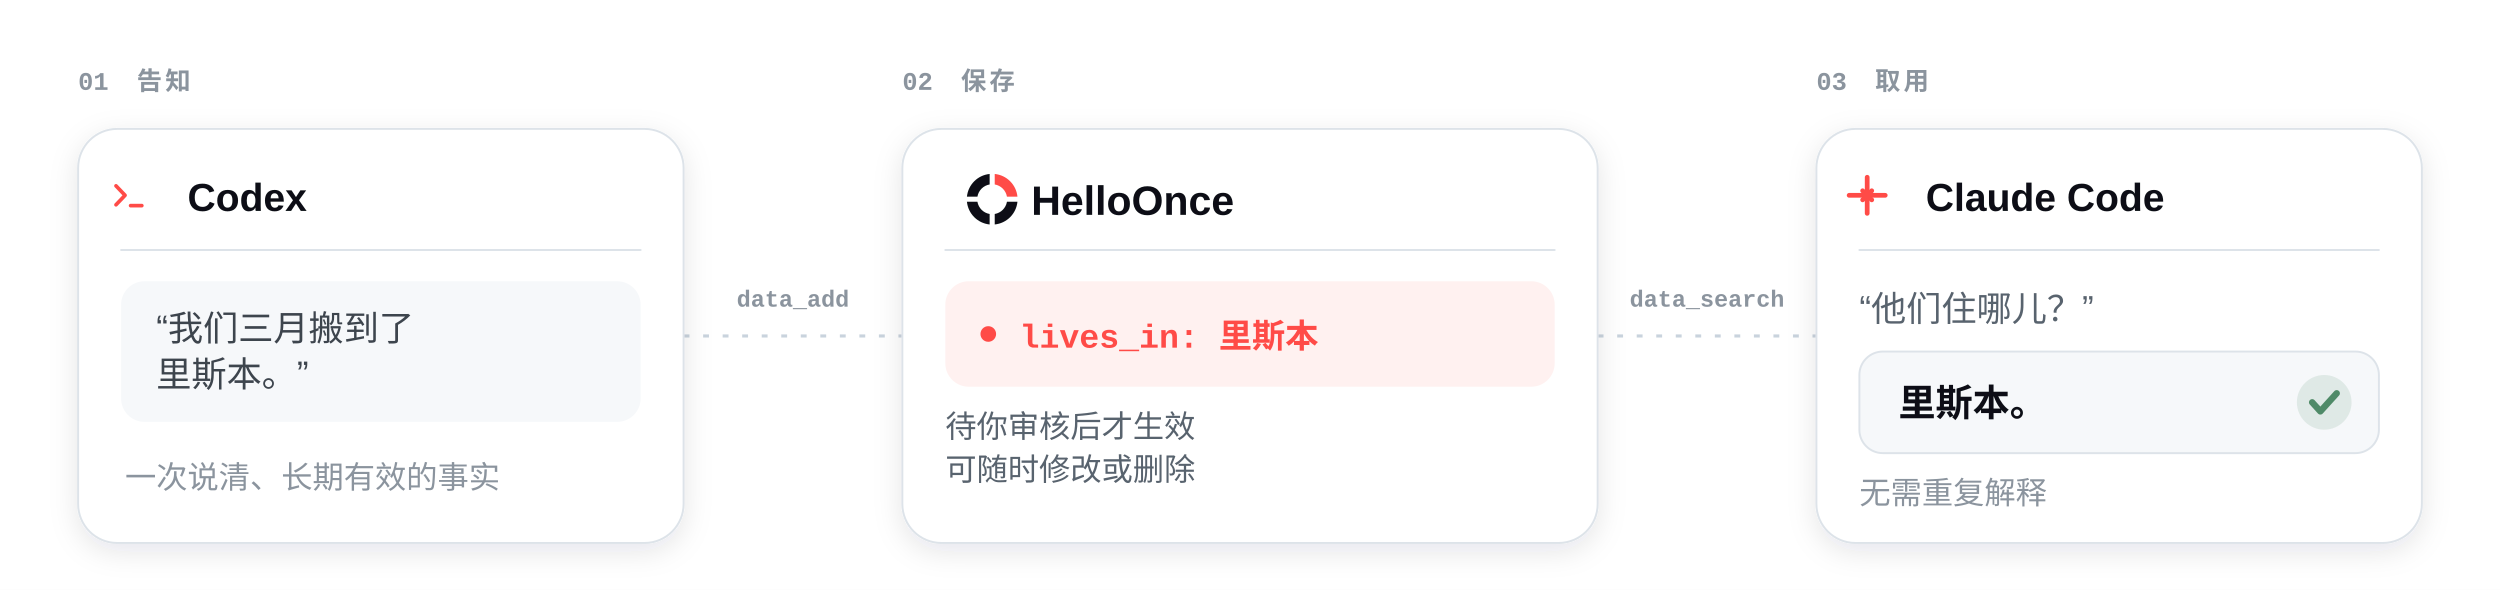
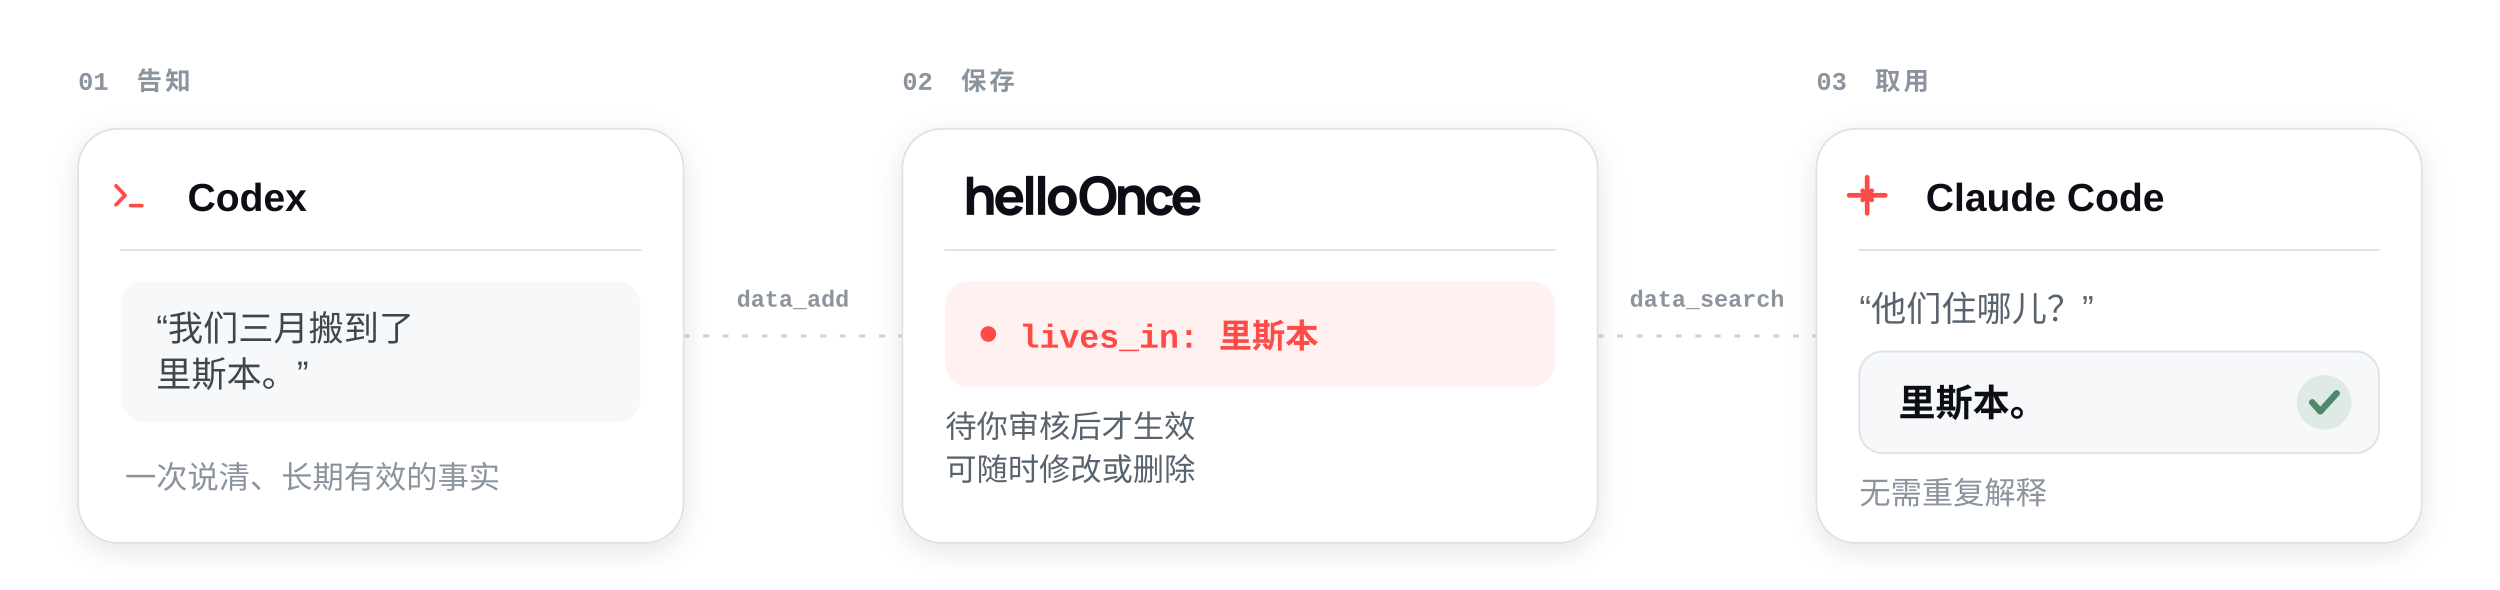
<svg xmlns="http://www.w3.org/2000/svg" viewBox="0 0 1280 302" width="1280" height="302" role="img" aria-label="告诉 Codex 的一条事实作为一条待审核的记录存进私有数据库，之后 Claude Code 可以直接答出，用户无需重复解释。">
  <defs>
    <radialGradient id="halo" cx="50%" cy="50%" r="50%">
      <stop offset="0" stop-color="#FF7A70" stop-opacity=".55" />
      <stop offset=".45" stop-color="#FF7A70" stop-opacity=".18" />
      <stop offset="1" stop-color="#FF7A70" stop-opacity="0" />
    </radialGradient>
    <linearGradient id="cardGrad" x1="0" y1="0" x2="0" y2="1">
      <stop offset="0" stop-color="#FFFFFF" />
      <stop offset="1" stop-color="#FFFFFF" />
    </linearGradient>
    <linearGradient id="cardAltGrad" x1="0" y1="0" x2="0" y2="1">
      <stop offset="0" stop-color="#F6F8FA" />
      <stop offset="1" stop-color="#F6F8FA" />
    </linearGradient>
    <filter id="soft" x="-30%" y="-30%" width="160%" height="180%">
      <feDropShadow dx="0" dy="8" stdDeviation="14" flood-color="rgba(31,35,40,.13)" flood-opacity="1" />
    </filter>
    <filter id="softSm" x="-30%" y="-30%" width="160%" height="180%">
      <feDropShadow dx="0" dy="4" stdDeviation="7" flood-color="rgba(31,35,40,.13)" flood-opacity=".8" />
    </filter>
  </defs>
  <style>
  .s{font-family:-apple-system, BlinkMacSystemFont, 'Segoe UI Variable Display', 'Segoe UI', 'Helvetica Neue', Arial, 'Microsoft YaHei', 'PingFang SC', 'Hiragino Sans GB', 'Noto Sans CJK SC', sans-serif}
  .m{font-family:ui-monospace, SFMono-Regular, 'SF Mono', Menlo, Consolas, 'Liberation Mono', 'Microsoft YaHei', monospace}
  .rise{opacity:0;animation:rise .9s cubic-bezier(.16,.84,.32,1) both}
  @keyframes rise{from{opacity:0;transform:translateY(14px);filter:blur(6px)}to{opacity:1;transform:none;filter:blur(0)}}
  @keyframes breathe{0%,100%{opacity:.45;transform:scale(.96)}50%{opacity:.9;transform:scale(1.05)}}
  @keyframes breathe2{
    0%{opacity:.05;transform:scale(.93);animation-timing-function:cubic-bezier(.66,0,.34,1)}
    18%{opacity:.12;transform:scale(1.03);animation-timing-function:cubic-bezier(.37,0,.63,1)}
    34%{opacity:.07;transform:scale(.99);animation-timing-function:cubic-bezier(.45,0,.55,1)}
    57%{opacity:.15;transform:scale(1.085);animation-timing-function:cubic-bezier(.3,0,.7,1)}
    72%{opacity:.088;transform:scale(1.008);animation-timing-function:cubic-bezier(.6,0,.4,1)}
    88%{opacity:.126;transform:scale(1.052);animation-timing-function:cubic-bezier(.5,0,.5,1)}
    100%{opacity:.05;transform:scale(.93)}
  }
  @keyframes twinkle{0%,100%{opacity:.12}50%{opacity:.5}}
  .tw{animation:twinkle 9s ease-in-out infinite}
  .snr{animation:snr 5.4s cubic-bezier(.16,.84,.32,1) infinite;transform-box:fill-box;transform-origin:center}
  @keyframes snr{0%{transform:scale(.5);opacity:.55}65%{opacity:0}100%{transform:scale(1.6);opacity:0}}
  .swp{animation-timing-function:cubic-bezier(.83,0,.17,1);animation-iteration-count:infinite;opacity:0}
  .march{animation:march 1.65s linear infinite}
  .dp{animation:dotpulse 2.6s ease-in-out infinite}
  @keyframes dotpulse{0%,100%{opacity:.42}50%{opacity:1}}
  @keyframes march{to{stroke-dashoffset:-24}}
  .scan{animation:scan 4s cubic-bezier(.83,0,.17,1) infinite;opacity:0}
  @keyframes scan{0%{transform:translateX(0);opacity:0}8%{opacity:1}88%{opacity:1}100%{transform:translateX(1140px);opacity:0}}
  @media (prefers-reduced-motion: reduce){
    .rise{animation:none!important;opacity:1!important;filter:none!important;transform:none!important}
    .tw{animation:none!important;opacity:.55!important}
    .snr,.swp,.scan{animation:none!important;opacity:0!important}
    .march{animation:none!important}
    .dp{animation:none!important;opacity:1!important}
  }</style>
  <rect width="1280" height="302" fill="#FFFFFF" />
  <text x="40" y="46" font-size="13" font-weight="700" fill="#8B949E" class="m">01</text>
  <text x="70" y="46" font-size="13" font-weight="700" fill="#8B949E" letter-spacing="1.6" class="s">告知</text>
  <text x="462" y="46" font-size="13" font-weight="700" fill="#8B949E" class="m">02</text>
  <text x="492" y="46" font-size="13" font-weight="700" fill="#8B949E" letter-spacing="1.6" class="s">保存</text>
  <text x="930" y="46" font-size="13" font-weight="700" fill="#8B949E" class="m">03</text>
  <text x="960" y="46" font-size="13" font-weight="700" fill="#8B949E" letter-spacing="1.6" class="s">取用</text>
  <path id="lc1" d="M350,172 C384,172 428,172 462,172" fill="none" stroke="#C9D3DD" stroke-width="1.6" stroke-dasharray="3 7" class="march" />
  <path id="lc2" d="M818,172 C852,172 896,172 930,172" fill="none" stroke="#C9D3DD" stroke-width="1.6" stroke-dasharray="3 7" class="march" />
  <text x="406" y="157" font-size="12" font-weight="600" fill="#8B949E" text-anchor="middle" class="m">data_add</text>
  <text x="874" y="157" font-size="12" font-weight="600" fill="#8B949E" text-anchor="middle" class="m">data_search</text>
  <g>
    <animateMotion dur="1.25s" begin="0s" repeatCount="indefinite" calcMode="spline" keyPoints="0;1" keyTimes="0;1" keySplines=".42 0 .28 1">
      <mpath href="#lc1" />
    </animateMotion>
    <circle r="6.3" fill="#FF4B47" opacity="0">
      <animate attributeName="r" values="2.52;6.3;6.3;2.52" keyTimes="0;.14;.86;1" calcMode="spline" keySplines=".4 0 .6 1;.4 0 .6 1;.4 0 .6 1" dur="1.25s" begin="0s" repeatCount="indefinite" />
      <animate attributeName="opacity" values="0;.115;.115;0" keyTimes="0;.14;.86;1" calcMode="spline" keySplines=".4 0 .6 1;.4 0 .6 1;.4 0 .6 1" dur="1.25s" begin="0s" repeatCount="indefinite" />
    </circle>
    <circle r="4.2" fill="#FF4B47" opacity="0">
      <animate attributeName="r" values="1.47;4.2;4.2;1.47" keyTimes="0;.14;.86;1" calcMode="spline" keySplines=".4 0 .6 1;.4 0 .6 1;.4 0 .6 1" dur="1.25s" begin="0s" repeatCount="indefinite" />
      <animate attributeName="opacity" values="0;1;1;0" keyTimes="0;.14;.86;1" calcMode="spline" keySplines=".4 0 .6 1;.4 0 .6 1;.4 0 .6 1" dur="1.25s" begin="0s" repeatCount="indefinite" />
    </circle>
  </g>
  <g>
    <animateMotion dur="1.25s" begin="-0.62s" repeatCount="indefinite" calcMode="spline" keyPoints="0;1" keyTimes="0;1" keySplines=".42 0 .28 1">
      <mpath href="#lc1" />
    </animateMotion>
    <circle r="6.3" fill="#FF4B47" opacity="0">
      <animate attributeName="r" values="2.52;6.3;6.3;2.52" keyTimes="0;.14;.86;1" calcMode="spline" keySplines=".4 0 .6 1;.4 0 .6 1;.4 0 .6 1" dur="1.25s" begin="-0.62s" repeatCount="indefinite" />
      <animate attributeName="opacity" values="0;.115;.115;0" keyTimes="0;.14;.86;1" calcMode="spline" keySplines=".4 0 .6 1;.4 0 .6 1;.4 0 .6 1" dur="1.25s" begin="-0.62s" repeatCount="indefinite" />
    </circle>
    <circle r="4.2" fill="#FF4B47" opacity="0">
      <animate attributeName="r" values="1.47;4.2;4.2;1.47" keyTimes="0;.14;.86;1" calcMode="spline" keySplines=".4 0 .6 1;.4 0 .6 1;.4 0 .6 1" dur="1.25s" begin="-0.62s" repeatCount="indefinite" />
      <animate attributeName="opacity" values="0;1;1;0" keyTimes="0;.14;.86;1" calcMode="spline" keySplines=".4 0 .6 1;.4 0 .6 1;.4 0 .6 1" dur="1.25s" begin="-0.62s" repeatCount="indefinite" />
    </circle>
  </g>
  <g>
    <animateMotion dur="1.4s" begin="-0.29s" repeatCount="indefinite" calcMode="spline" keyPoints="0;1" keyTimes="0;1" keySplines=".42 0 .28 1">
      <mpath href="#lc2" />
    </animateMotion>
    <circle r="6.3" fill="#FF4B47" opacity="0">
      <animate attributeName="r" values="2.52;6.3;6.3;2.52" keyTimes="0;.14;.86;1" calcMode="spline" keySplines=".4 0 .6 1;.4 0 .6 1;.4 0 .6 1" dur="1.4s" begin="-0.29s" repeatCount="indefinite" />
      <animate attributeName="opacity" values="0;.115;.115;0" keyTimes="0;.14;.86;1" calcMode="spline" keySplines=".4 0 .6 1;.4 0 .6 1;.4 0 .6 1" dur="1.4s" begin="-0.29s" repeatCount="indefinite" />
    </circle>
    <circle r="4.2" fill="#FF4B47" opacity="0">
      <animate attributeName="r" values="1.47;4.2;4.2;1.47" keyTimes="0;.14;.86;1" calcMode="spline" keySplines=".4 0 .6 1;.4 0 .6 1;.4 0 .6 1" dur="1.4s" begin="-0.29s" repeatCount="indefinite" />
      <animate attributeName="opacity" values="0;1;1;0" keyTimes="0;.14;.86;1" calcMode="spline" keySplines=".4 0 .6 1;.4 0 .6 1;.4 0 .6 1" dur="1.4s" begin="-0.29s" repeatCount="indefinite" />
    </circle>
  </g>
  <g>
    <animateMotion dur="1.4s" begin="-0.98s" repeatCount="indefinite" calcMode="spline" keyPoints="0;1" keyTimes="0;1" keySplines=".42 0 .28 1">
      <mpath href="#lc2" />
    </animateMotion>
    <circle r="6.3" fill="#FF4B47" opacity="0">
      <animate attributeName="r" values="2.52;6.3;6.3;2.52" keyTimes="0;.14;.86;1" calcMode="spline" keySplines=".4 0 .6 1;.4 0 .6 1;.4 0 .6 1" dur="1.4s" begin="-0.98s" repeatCount="indefinite" />
      <animate attributeName="opacity" values="0;.115;.115;0" keyTimes="0;.14;.86;1" calcMode="spline" keySplines=".4 0 .6 1;.4 0 .6 1;.4 0 .6 1" dur="1.4s" begin="-0.98s" repeatCount="indefinite" />
    </circle>
    <circle r="4.2" fill="#FF4B47" opacity="0">
      <animate attributeName="r" values="1.47;4.2;4.2;1.47" keyTimes="0;.14;.86;1" calcMode="spline" keySplines=".4 0 .6 1;.4 0 .6 1;.4 0 .6 1" dur="1.4s" begin="-0.98s" repeatCount="indefinite" />
      <animate attributeName="opacity" values="0;1;1;0" keyTimes="0;.14;.86;1" calcMode="spline" keySplines=".4 0 .6 1;.4 0 .6 1;.4 0 .6 1" dur="1.4s" begin="-0.98s" repeatCount="indefinite" />
    </circle>
  </g>
  <g filter="url(#softSm)">
    <rect x="40" y="66" width="310" height="212" rx="20" fill="#FFFFFF" stroke="#DDE3E9" stroke-width="1" />
    <g transform="translate(66 100)">
      <g fill="none" stroke="#FF4B47" stroke-width="1.9" stroke-linecap="round" stroke-linejoin="round">
        <path d="M-6.6 -4.84 l4.62 4.84 l-4.62 4.84" />
        <path d="M0.88 5.28 h5.72" />
      </g>
    </g>
    <text x="96" y="108" font-size="20" font-weight="600" fill="#0D1117" class="s">Codex</text>
    <line x1="62" y1="128" x2="328" y2="128" stroke="#DDE3E9" stroke-width="1" stroke-linecap="round" />
    <rect x="62" y="144" width="266" height="72" rx="12" fill="#F6F8FA" />
    <text x="80" y="174" font-size="18" font-weight="400" fill="#3D444D" class="s">“我们三月搬到了</text>
    <text x="80" y="198" font-size="18" font-weight="400" fill="#3D444D" class="s">里斯本。”</text>
    <text x="64" y="250" font-size="16" font-weight="400" fill="#8B949E" class="s">一次说清、长期有效的事实</text>
  </g>
  <g filter="url(#softSm)">
    <rect x="462" y="66" width="356" height="212" rx="20" fill="#FFFFFF" stroke="#DDE3E9" stroke-width="1" />
-     <g transform="translate(508 102)">
-       <g transform="scale(0.13)">
-         <path fill="#FF4B47" d="M10,-99.499A100 100 0 0 1 99.499,-10L58.146,-10A59 59 0 0 0 10,-58.146Z" />
-         <path fill="#0D1117" d="M99.499,10A100 100 0 0 1 10,99.499L10,58.146A59 59 0 0 0 58.146,10Z" />
-         <path fill="#0D1117" d="M-10,99.499A100 100 0 0 1 -99.499,10L-58.146,10A59 59 0 0 0 -10,58.146Z" />
-         <path fill="#0D1117" d="M-99.499,-10A100 100 0 0 1 -10,-99.499L-10,-58.146A59 59 0 0 0 -58.146,-10Z" />
-       </g>
+     <g transform="translate(453.26 75.23) scale(0.29976)" fill="#0D1117">
+       <path d="M172.66 116V92.91C172.66 91.793 172.6 90.375 172.479 88.654C172.358 86.904 171.981 85.153 171.347 83.403C170.713 81.652 169.672 80.188 168.223 79.011C166.805 77.834 164.782 77.245 162.156 77.245C161.1 77.245 159.968 77.411 158.761 77.743C157.554 78.076 156.422 78.724 155.365 79.69C154.309 80.626 153.434 82.014 152.739 83.855C152.075 85.697 151.743 88.141 151.743 91.19L144.681 87.84C144.681 83.976 145.465 80.354 147.035 76.974C148.604 73.593 150.959 70.862 154.098 68.779C157.267 66.697 161.251 65.655 166.05 65.655C169.883 65.655 173.007 66.304 175.422 67.602C177.836 68.9 179.708 70.545 181.036 72.537C182.394 74.529 183.36 76.612 183.933 78.785C184.507 80.928 184.854 82.89 184.975 84.67C185.095 86.451 185.156 87.749 185.156 88.564V116H172.66ZM139.248 116V50.805H150.204V84.308H151.743V116H139.248ZM213.331 117.358C208.321 117.358 203.899 116.287 200.066 114.144C196.263 111.971 193.275 108.998 191.101 105.225C188.958 101.422 187.887 97.076 187.887 92.186C187.887 86.844 188.943 82.195 191.056 78.242C193.169 74.287 196.082 71.224 199.794 69.051C203.506 66.847 207.777 65.746 212.607 65.746C217.738 65.746 222.099 66.953 225.691 69.368C229.282 71.782 231.939 75.178 233.659 79.554C235.379 83.931 235.983 89.077 235.47 94.993H223.291V90.466C223.291 85.485 222.491 81.909 220.892 79.736C219.322 77.532 216.742 76.43 213.15 76.43C208.954 76.43 205.861 77.713 203.869 80.279C201.907 82.814 200.926 86.572 200.926 91.552C200.926 96.11 201.907 99.641 203.869 102.146C205.861 104.621 208.773 105.859 212.607 105.859C215.021 105.859 217.089 105.33 218.809 104.274C220.529 103.218 221.842 101.693 222.748 99.701L235.062 103.233C233.221 107.7 230.309 111.171 226.325 113.646C222.371 116.121 218.039 117.358 213.331 117.358ZM197.123 94.993V85.847H229.539V94.993H197.123ZM240.298 116V49.447H252.612V116H240.298ZM260.791 116V49.447H273.105V116H260.791ZM302.381 117.358C297.461 117.358 293.145 116.257 289.433 114.053C285.72 111.85 282.823 108.817 280.74 104.953C278.688 101.06 277.662 96.593 277.662 91.552C277.662 86.451 278.718 81.969 280.831 78.106C282.944 74.212 285.856 71.179 289.569 69.006C293.281 66.832 297.552 65.746 302.381 65.746C307.301 65.746 311.617 66.847 315.33 69.051C319.072 71.254 321.985 74.303 324.067 78.196C326.15 82.06 327.191 86.511 327.191 91.552C327.191 96.623 326.135 101.105 324.022 104.998C321.94 108.862 319.027 111.895 315.284 114.098C311.572 116.272 307.271 117.358 302.381 117.358ZM302.381 105.859C306.335 105.859 309.278 104.531 311.21 101.875C313.171 99.188 314.152 95.747 314.152 91.552C314.152 87.206 313.156 83.735 311.164 81.139C309.202 78.543 306.275 77.245 302.381 77.245C299.695 77.245 297.492 77.849 295.771 79.056C294.051 80.264 292.768 81.939 291.923 84.082C291.108 86.225 290.7 88.715 290.7 91.552C290.7 95.928 291.681 99.415 293.643 102.01C295.635 104.576 298.548 105.859 302.381 105.859Z" />
+       <path d="M363.318 117.358C356.798 117.358 351.169 115.94 346.43 113.102C341.722 110.265 338.085 106.296 335.519 101.195C332.984 96.094 331.716 90.164 331.716 83.403C331.716 76.642 332.984 70.711 335.519 65.61C338.085 60.509 341.722 56.54 346.43 53.703C351.169 50.866 356.798 49.447 363.318 49.447C369.837 49.447 375.451 50.866 380.16 53.703C384.898 56.54 388.535 60.509 391.071 65.61C393.636 70.711 394.919 76.642 394.919 83.403C394.919 90.164 393.636 96.094 391.071 101.195C388.535 106.296 384.898 110.265 380.16 113.102C375.451 115.94 369.837 117.358 363.318 117.358ZM363.318 105.768C367.453 105.828 370.894 104.938 373.64 103.097C376.387 101.256 378.439 98.645 379.797 95.264C381.186 91.884 381.88 87.93 381.88 83.403C381.88 78.875 381.186 74.952 379.797 71.632C378.439 68.311 376.387 65.731 373.64 63.89C370.894 62.048 367.453 61.098 363.318 61.037C359.183 60.977 355.742 61.867 352.995 63.709C350.249 65.55 348.181 68.16 346.793 71.541C345.434 74.921 344.755 78.875 344.755 83.403C344.755 87.93 345.434 91.854 346.793 95.174C348.181 98.494 350.249 101.075 352.995 102.916C355.742 104.757 359.183 105.708 363.318 105.768ZM430.978 116V92.91C430.978 91.793 430.918 90.375 430.797 88.654C430.676 86.904 430.299 85.153 429.665 83.403C429.031 81.652 427.99 80.188 426.541 79.011C425.123 77.834 423.101 77.245 420.475 77.245C419.418 77.245 418.286 77.411 417.079 77.743C415.872 78.076 414.74 78.724 413.684 79.69C412.627 80.626 411.752 82.014 411.058 83.855C410.394 85.697 410.062 88.141 410.062 91.19L402.999 87.84C402.999 83.976 403.784 80.354 405.353 76.974C406.923 73.593 409.277 70.862 412.416 68.779C415.585 66.697 419.569 65.655 424.368 65.655C428.201 65.655 431.325 66.304 433.74 67.602C436.155 68.9 438.026 70.545 439.354 72.537C440.712 74.529 441.678 76.612 442.251 78.785C442.825 80.928 443.172 82.89 443.293 84.67C443.414 86.451 443.474 87.749 443.474 88.564V116H430.978ZM397.566 116V67.104H408.522V83.312H410.062V116H397.566ZM469.588 117.358C464.517 117.358 460.171 116.226 456.549 113.963C452.927 111.699 450.15 108.62 448.218 104.727C446.287 100.833 445.321 96.442 445.321 91.552C445.321 86.602 446.317 82.18 448.309 78.287C450.331 74.393 453.168 71.33 456.82 69.096C460.473 66.863 464.789 65.746 469.769 65.746C475.534 65.746 480.363 67.21 484.257 70.137C488.18 73.035 490.685 77.004 491.772 82.044L479.457 85.304C478.733 82.769 477.465 80.792 475.654 79.373C473.874 77.955 471.851 77.245 469.588 77.245C466.992 77.245 464.864 77.879 463.204 79.147C461.544 80.384 460.322 82.09 459.537 84.263C458.752 86.406 458.36 88.836 458.36 91.552C458.36 95.808 459.295 99.264 461.167 101.92C463.068 104.546 465.875 105.859 469.588 105.859C472.365 105.859 474.477 105.225 475.926 103.957C477.375 102.689 478.461 100.878 479.186 98.524L491.772 101.15C490.384 106.342 487.758 110.341 483.894 113.148C480.031 115.955 475.262 117.358 469.588 117.358ZM515.928 117.358C510.918 117.358 506.496 116.287 502.663 114.144C498.86 111.971 495.872 108.998 493.699 105.225C491.556 101.422 490.484 97.076 490.484 92.186C490.484 86.844 491.541 82.195 493.654 78.242C495.766 74.287 498.679 71.224 502.392 69.051C506.104 66.847 510.375 65.746 515.204 65.746C520.335 65.746 524.697 66.953 528.288 69.368C531.88 71.782 534.536 75.178 536.256 79.554C537.977 83.931 538.581 89.077 538.067 94.993H525.889V90.466C525.889 85.485 525.089 81.909 523.489 79.736C521.92 77.532 519.339 76.43 515.747 76.43C511.552 76.43 508.458 77.713 506.466 80.279C504.504 82.814 503.523 86.572 503.523 91.552C503.523 96.11 504.504 99.641 506.466 102.146C508.458 104.621 511.371 105.859 515.204 105.859C517.619 105.859 519.686 105.33 521.407 104.274C523.127 103.218 524.44 101.693 525.345 99.701L537.66 103.233C535.819 107.7 532.906 111.171 528.922 113.646C524.968 116.121 520.637 117.358 515.928 117.358ZM499.72 94.993V85.847H532.137V94.993H499.72Z" />
    </g>
-     <text x="528" y="110" font-size="21" font-weight="650" fill="#0D1117" class="s">HelloOnce</text>
    <line x1="484" y1="128" x2="796" y2="128" stroke="#DDE3E9" stroke-width="1" stroke-linecap="round" />
    <rect x="484" y="144" width="312" height="54" rx="12" fill="#FFF1F0" />
    <circle cx="506" cy="171" r="4" fill="#FF4B47" />
    <text x="522" y="178" font-size="17" font-weight="600" fill="#FF4B47" class="m">lives_in: 里斯本</text>
    <text x="484" y="224" font-size="16" font-weight="400" fill="#59636E" class="s">待你审核后才生效</text>
    <text x="484" y="246" font-size="16" font-weight="400" fill="#59636E" class="s">可随时修改或删除</text>
  </g>
  <g filter="url(#softSm)">
    <rect x="930" y="66" width="310" height="212" rx="20" fill="#FFFFFF" stroke="#DDE3E9" stroke-width="1" />
    <g transform="translate(956 100)">
      <g>
        <line x1="0" y1="0" x2="0" y2="-9.24" stroke="#FF4B47" stroke-width="2.42" stroke-linecap="round" />
        <line x1="0" y1="0" x2="2.33" y2="-2.33" stroke="#FF4B47" stroke-width="2.42" stroke-linecap="round" />
        <line x1="0" y1="0" x2="9.24" y2="0" stroke="#FF4B47" stroke-width="2.42" stroke-linecap="round" />
        <line x1="0" y1="0" x2="2.33" y2="2.33" stroke="#FF4B47" stroke-width="2.42" stroke-linecap="round" />
        <line x1="0" y1="0" x2="0" y2="9.24" stroke="#FF4B47" stroke-width="2.42" stroke-linecap="round" />
        <line x1="0" y1="0" x2="-2.33" y2="2.33" stroke="#FF4B47" stroke-width="2.42" stroke-linecap="round" />
        <line x1="0" y1="0" x2="-9.24" y2="0" stroke="#FF4B47" stroke-width="2.42" stroke-linecap="round" />
        <line x1="0" y1="0" x2="-2.33" y2="-2.33" stroke="#FF4B47" stroke-width="2.42" stroke-linecap="round" />
      </g>
    </g>
    <text x="986" y="108" font-size="20" font-weight="600" fill="#0D1117" class="s">Claude Code</text>
    <line x1="952" y1="128" x2="1218" y2="128" stroke="#DDE3E9" stroke-width="1" stroke-linecap="round" />
    <text x="952" y="164" font-size="18" font-weight="400" fill="#59636E" class="s">“他们住哪儿？”</text>
    <rect x="952" y="180" width="266" height="52" rx="12" fill="#F6F8FA" stroke="#DDE3E9" stroke-width="1" />
    <text x="972" y="213" font-size="19" font-weight="600" fill="#0D1117" class="s">里斯本。</text>
    <circle cx="1190" cy="206" r="14" fill="#4F8A67" opacity=".14" />
    <g transform="translate(1190 206)">
      <g fill="none" stroke="#4F8A67" stroke-width="3.3" stroke-linecap="round" stroke-linejoin="round">
        <path d="M-6.16 0 l4.18 4.62 l8.36 -9.24" />
      </g>
    </g>
    <text x="952" y="258" font-size="16" font-weight="400" fill="#8B949E" class="s">无需重复解释</text>
  </g>
</svg>
